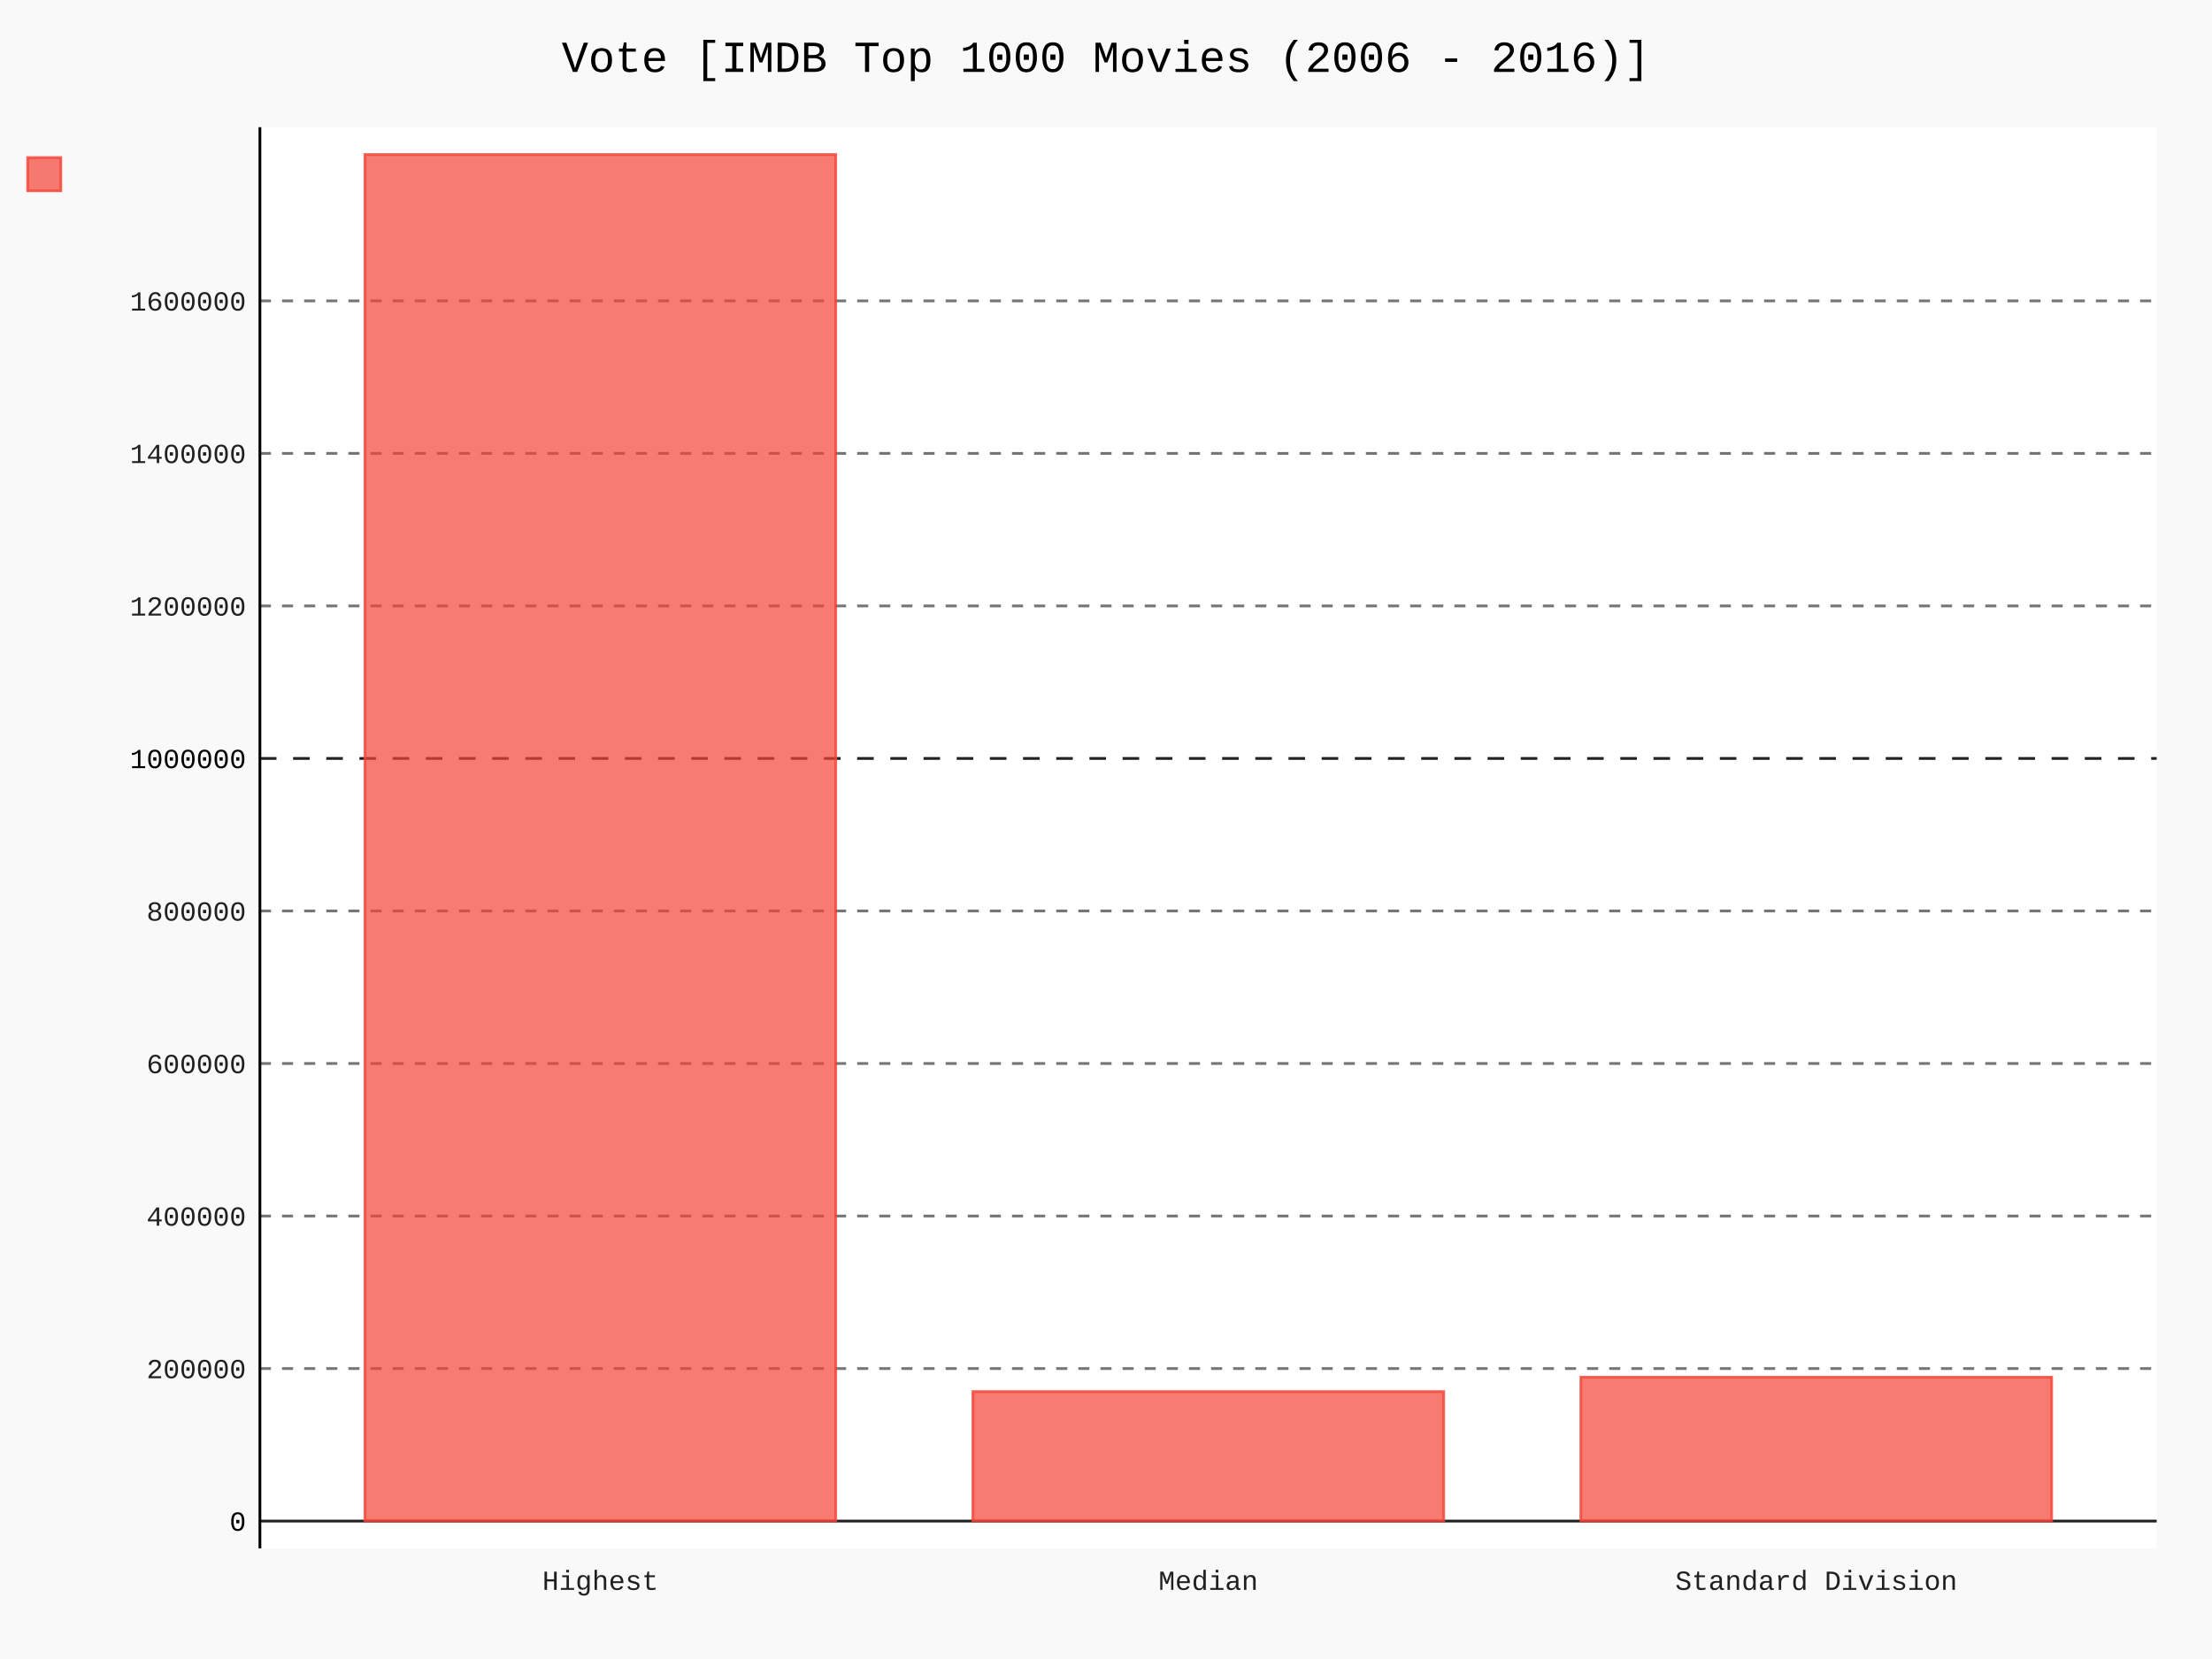
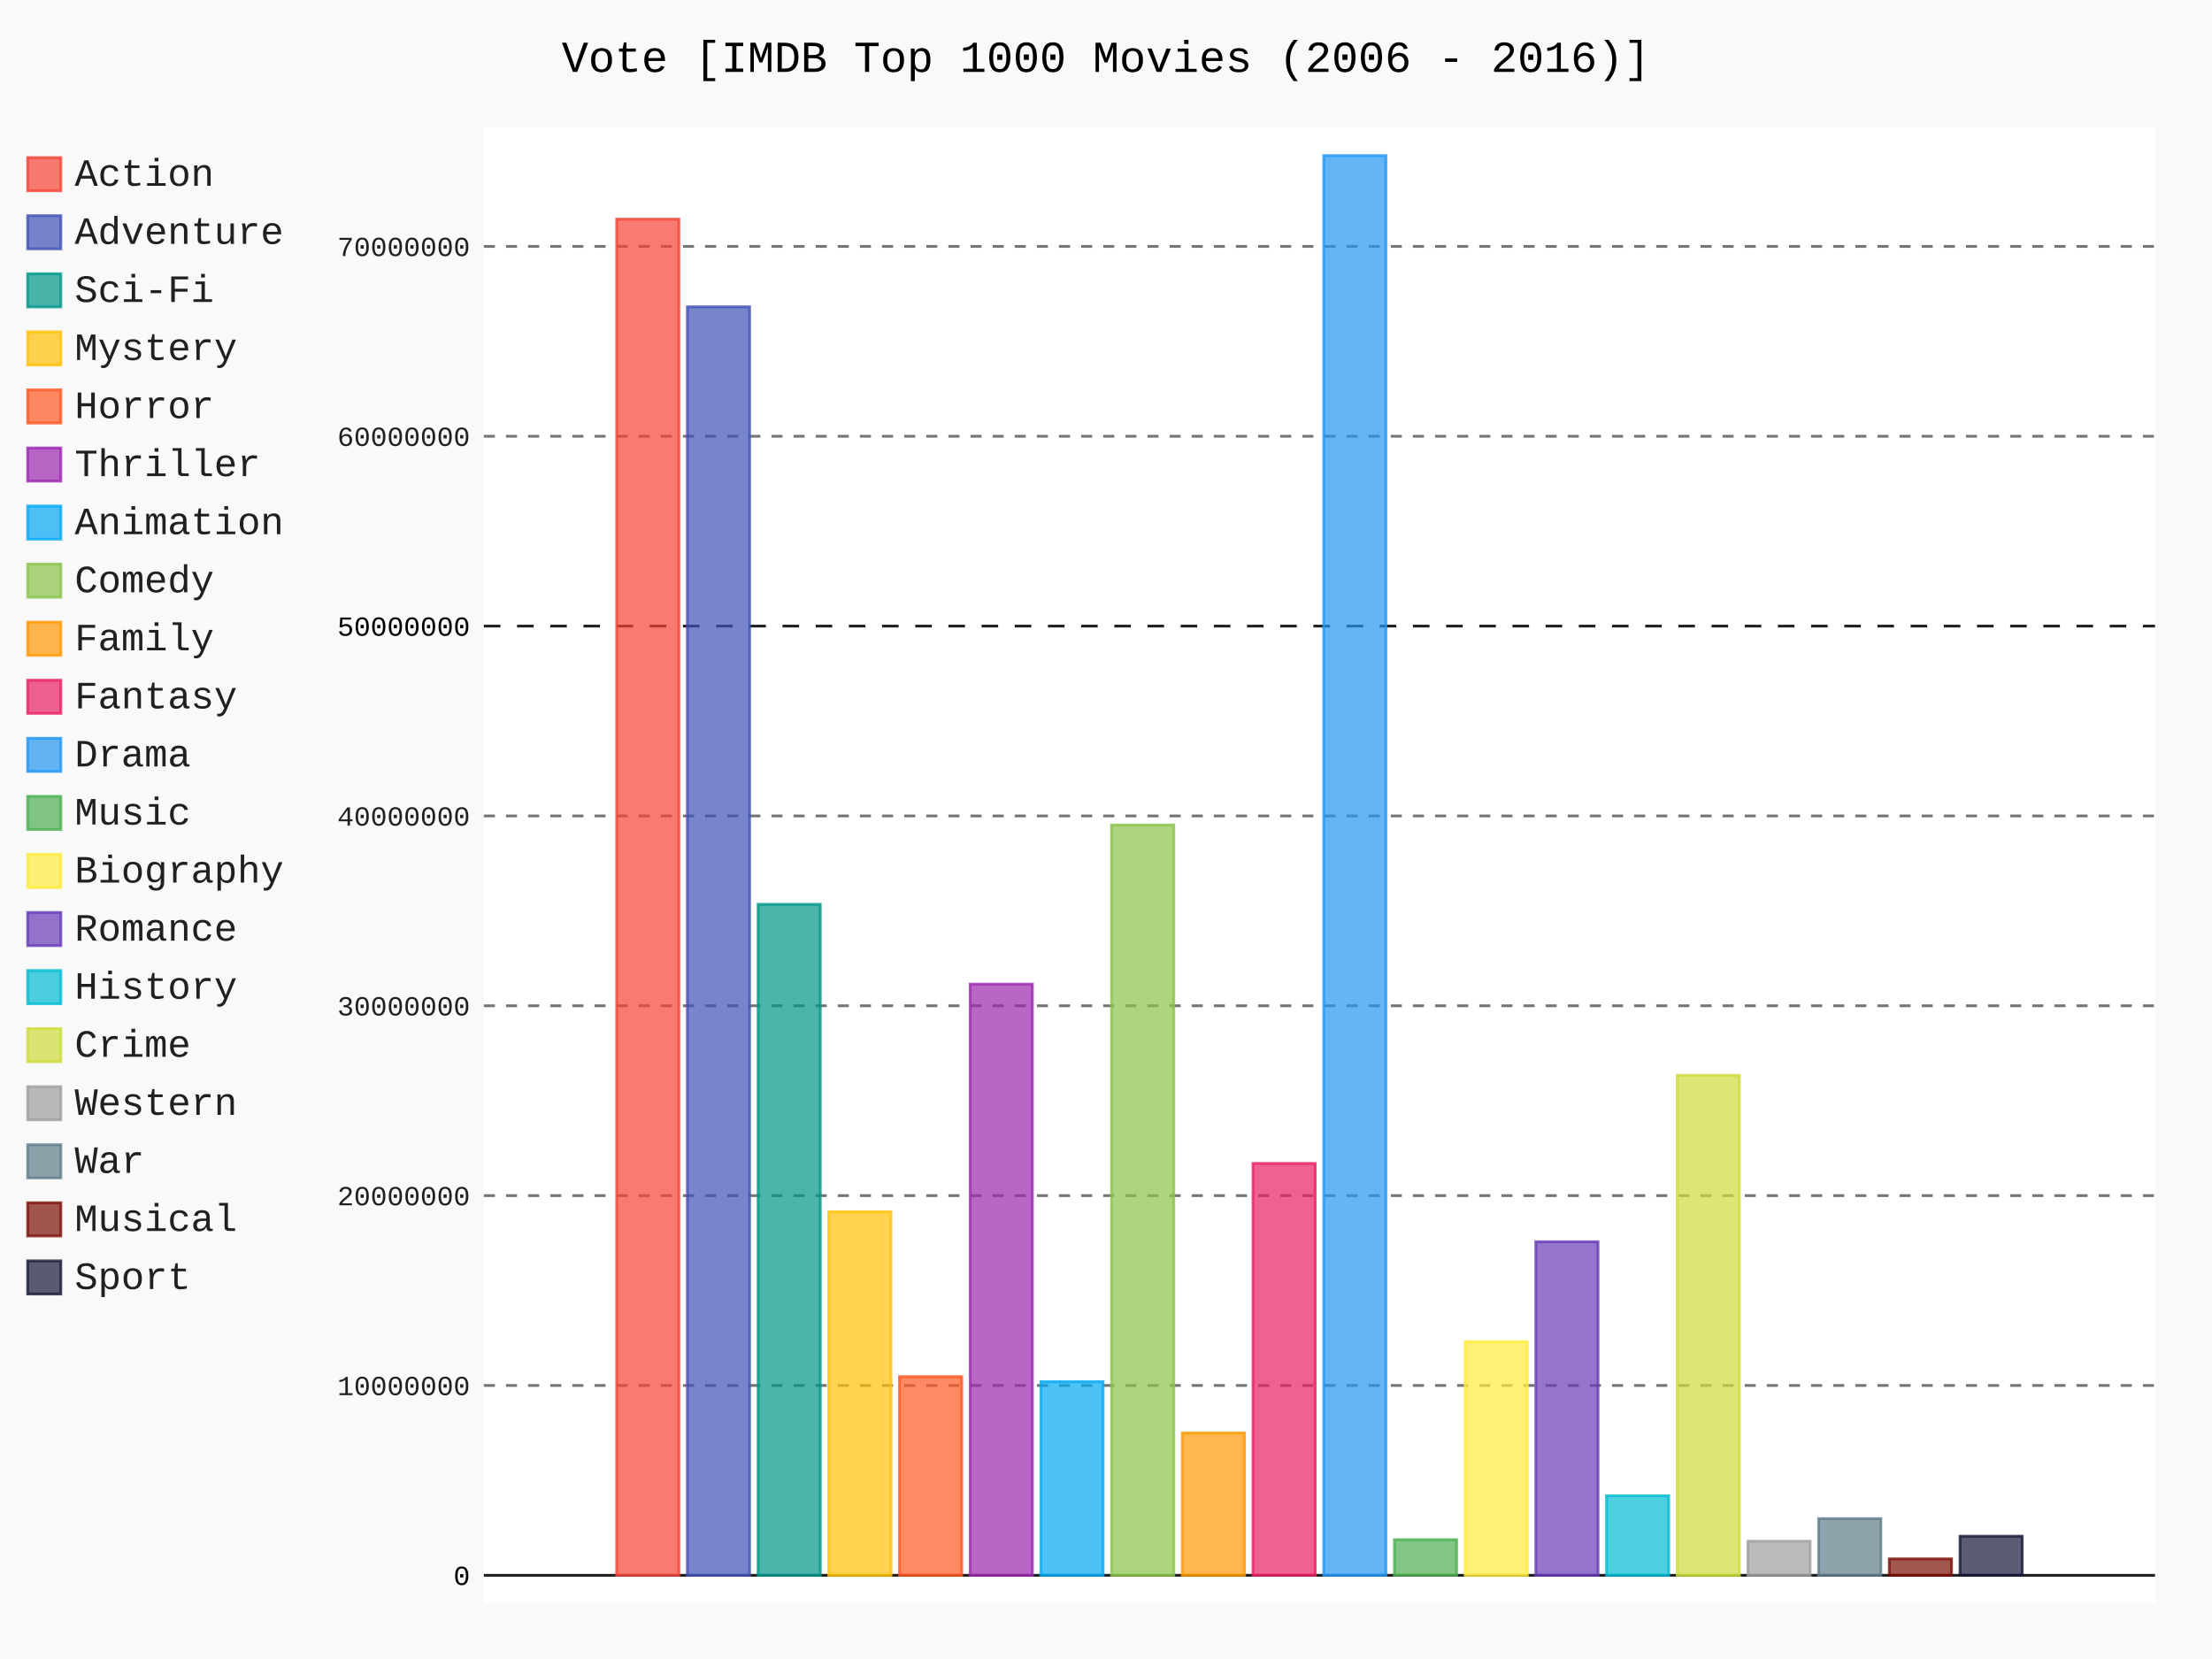
- <svg xmlns="http://www.w3.org/2000/svg" class="pygal-chart" id="chart-d08d0fca-7b17-4944-9f3f-d2156a646161" viewBox="0 0 800 600">
+ <svg xmlns="http://www.w3.org/2000/svg" class="pygal-chart" id="chart-596c44ed-a872-4a3b-bba8-7a4c4327c59f" viewBox="0 0 800 600">
  <defs>
-     <style type="text/css">#chart-d08d0fca-7b17-4944-9f3f-d2156a646161{-webkit-user-select:none;-webkit-font-smoothing:antialiased;font-family:Consolas,"Liberation Mono",Menlo,Courier,monospace}#chart-d08d0fca-7b17-4944-9f3f-d2156a646161 .title{font-family:Consolas,"Liberation Mono",Menlo,Courier,monospace;font-size:16px}#chart-d08d0fca-7b17-4944-9f3f-d2156a646161 .legends .legend text{font-family:Consolas,"Liberation Mono",Menlo,Courier,monospace;font-size:14px}#chart-d08d0fca-7b17-4944-9f3f-d2156a646161 .axis text{font-family:Consolas,"Liberation Mono",Menlo,Courier,monospace;font-size:10px}#chart-d08d0fca-7b17-4944-9f3f-d2156a646161 .axis text.major{font-family:Consolas,"Liberation Mono",Menlo,Courier,monospace;font-size:10px}#chart-d08d0fca-7b17-4944-9f3f-d2156a646161 .text-overlay text.value{font-family:Consolas,"Liberation Mono",Menlo,Courier,monospace;font-size:16px}#chart-d08d0fca-7b17-4944-9f3f-d2156a646161 .text-overlay text.label{font-family:Consolas,"Liberation Mono",Menlo,Courier,monospace;font-size:10px}#chart-d08d0fca-7b17-4944-9f3f-d2156a646161 .tooltip{font-family:Consolas,"Liberation Mono",Menlo,Courier,monospace;font-size:14px}#chart-d08d0fca-7b17-4944-9f3f-d2156a646161 text.no_data{font-family:Consolas,"Liberation Mono",Menlo,Courier,monospace;font-size:64px}
- #chart-d08d0fca-7b17-4944-9f3f-d2156a646161{background-color:rgba(249,249,249,1)}#chart-d08d0fca-7b17-4944-9f3f-d2156a646161 path,#chart-d08d0fca-7b17-4944-9f3f-d2156a646161 line,#chart-d08d0fca-7b17-4944-9f3f-d2156a646161 rect,#chart-d08d0fca-7b17-4944-9f3f-d2156a646161 circle{-webkit-transition:150ms;-moz-transition:150ms;transition:150ms}#chart-d08d0fca-7b17-4944-9f3f-d2156a646161 .graph &gt; .background{fill:rgba(249,249,249,1)}#chart-d08d0fca-7b17-4944-9f3f-d2156a646161 .plot &gt; .background{fill:rgba(255,255,255,1)}#chart-d08d0fca-7b17-4944-9f3f-d2156a646161 .graph{fill:rgba(0,0,0,.87)}#chart-d08d0fca-7b17-4944-9f3f-d2156a646161 text.no_data{fill:rgba(0,0,0,1)}#chart-d08d0fca-7b17-4944-9f3f-d2156a646161 .title{fill:rgba(0,0,0,1)}#chart-d08d0fca-7b17-4944-9f3f-d2156a646161 .legends .legend text{fill:rgba(0,0,0,.87)}#chart-d08d0fca-7b17-4944-9f3f-d2156a646161 .legends .legend:hover text{fill:rgba(0,0,0,1)}#chart-d08d0fca-7b17-4944-9f3f-d2156a646161 .axis .line{stroke:rgba(0,0,0,1)}#chart-d08d0fca-7b17-4944-9f3f-d2156a646161 .axis .guide.line{stroke:rgba(0,0,0,.54)}#chart-d08d0fca-7b17-4944-9f3f-d2156a646161 .axis .major.line{stroke:rgba(0,0,0,.87)}#chart-d08d0fca-7b17-4944-9f3f-d2156a646161 .axis text.major{fill:rgba(0,0,0,1)}#chart-d08d0fca-7b17-4944-9f3f-d2156a646161 .axis.y .guides:hover .guide.line,#chart-d08d0fca-7b17-4944-9f3f-d2156a646161 .line-graph .axis.x .guides:hover .guide.line,#chart-d08d0fca-7b17-4944-9f3f-d2156a646161 .stackedline-graph .axis.x .guides:hover .guide.line,#chart-d08d0fca-7b17-4944-9f3f-d2156a646161 .xy-graph .axis.x .guides:hover .guide.line{stroke:rgba(0,0,0,1)}#chart-d08d0fca-7b17-4944-9f3f-d2156a646161 .axis .guides:hover text{fill:rgba(0,0,0,1)}#chart-d08d0fca-7b17-4944-9f3f-d2156a646161 .reactive{fill-opacity:.7;stroke-opacity:.8}#chart-d08d0fca-7b17-4944-9f3f-d2156a646161 .ci{stroke:rgba(0,0,0,.87)}#chart-d08d0fca-7b17-4944-9f3f-d2156a646161 .reactive.active,#chart-d08d0fca-7b17-4944-9f3f-d2156a646161 .active .reactive{fill-opacity:.8;stroke-opacity:.9;stroke-width:4}#chart-d08d0fca-7b17-4944-9f3f-d2156a646161 .ci .reactive.active{stroke-width:1.5}#chart-d08d0fca-7b17-4944-9f3f-d2156a646161 .series text{fill:rgba(0,0,0,1)}#chart-d08d0fca-7b17-4944-9f3f-d2156a646161 .tooltip rect{fill:rgba(255,255,255,1);stroke:rgba(0,0,0,1);-webkit-transition:opacity 150ms;-moz-transition:opacity 150ms;transition:opacity 150ms}#chart-d08d0fca-7b17-4944-9f3f-d2156a646161 .tooltip .label{fill:rgba(0,0,0,.87)}#chart-d08d0fca-7b17-4944-9f3f-d2156a646161 .tooltip .label{fill:rgba(0,0,0,.87)}#chart-d08d0fca-7b17-4944-9f3f-d2156a646161 .tooltip .legend{font-size:.8em;fill:rgba(0,0,0,.54)}#chart-d08d0fca-7b17-4944-9f3f-d2156a646161 .tooltip .x_label{font-size:.6em;fill:rgba(0,0,0,1)}#chart-d08d0fca-7b17-4944-9f3f-d2156a646161 .tooltip .xlink{font-size:.5em;text-decoration:underline}#chart-d08d0fca-7b17-4944-9f3f-d2156a646161 .tooltip .value{font-size:1.5em}#chart-d08d0fca-7b17-4944-9f3f-d2156a646161 .bound{font-size:.5em}#chart-d08d0fca-7b17-4944-9f3f-d2156a646161 .max-value{font-size:.75em;fill:rgba(0,0,0,.54)}#chart-d08d0fca-7b17-4944-9f3f-d2156a646161 .map-element{fill:rgba(255,255,255,1);stroke:rgba(0,0,0,.54) !important}#chart-d08d0fca-7b17-4944-9f3f-d2156a646161 .map-element .reactive{fill-opacity:inherit;stroke-opacity:inherit}#chart-d08d0fca-7b17-4944-9f3f-d2156a646161 .color-0,#chart-d08d0fca-7b17-4944-9f3f-d2156a646161 .color-0 a:visited{stroke:#F44336;fill:#F44336}#chart-d08d0fca-7b17-4944-9f3f-d2156a646161 .text-overlay .color-0 text{fill:black}
- #chart-d08d0fca-7b17-4944-9f3f-d2156a646161 text.no_data{text-anchor:middle}#chart-d08d0fca-7b17-4944-9f3f-d2156a646161 .guide.line{fill:none}#chart-d08d0fca-7b17-4944-9f3f-d2156a646161 .centered{text-anchor:middle}#chart-d08d0fca-7b17-4944-9f3f-d2156a646161 .title{text-anchor:middle}#chart-d08d0fca-7b17-4944-9f3f-d2156a646161 .legends .legend text{fill-opacity:1}#chart-d08d0fca-7b17-4944-9f3f-d2156a646161 .axis.x text{text-anchor:middle}#chart-d08d0fca-7b17-4944-9f3f-d2156a646161 .axis.x:not(.web) text[transform]{text-anchor:start}#chart-d08d0fca-7b17-4944-9f3f-d2156a646161 .axis.x:not(.web) text[transform].backwards{text-anchor:end}#chart-d08d0fca-7b17-4944-9f3f-d2156a646161 .axis.y text{text-anchor:end}#chart-d08d0fca-7b17-4944-9f3f-d2156a646161 .axis.y text[transform].backwards{text-anchor:start}#chart-d08d0fca-7b17-4944-9f3f-d2156a646161 .axis.y2 text{text-anchor:start}#chart-d08d0fca-7b17-4944-9f3f-d2156a646161 .axis.y2 text[transform].backwards{text-anchor:end}#chart-d08d0fca-7b17-4944-9f3f-d2156a646161 .axis .guide.line{stroke-dasharray:4,4}#chart-d08d0fca-7b17-4944-9f3f-d2156a646161 .axis .major.guide.line{stroke-dasharray:6,6}#chart-d08d0fca-7b17-4944-9f3f-d2156a646161 .horizontal .axis.y .guide.line,#chart-d08d0fca-7b17-4944-9f3f-d2156a646161 .horizontal .axis.y2 .guide.line,#chart-d08d0fca-7b17-4944-9f3f-d2156a646161 .vertical .axis.x .guide.line{opacity:0}#chart-d08d0fca-7b17-4944-9f3f-d2156a646161 .horizontal .axis.always_show .guide.line,#chart-d08d0fca-7b17-4944-9f3f-d2156a646161 .vertical .axis.always_show .guide.line{opacity:1 !important}#chart-d08d0fca-7b17-4944-9f3f-d2156a646161 .axis.y .guides:hover .guide.line,#chart-d08d0fca-7b17-4944-9f3f-d2156a646161 .axis.y2 .guides:hover .guide.line,#chart-d08d0fca-7b17-4944-9f3f-d2156a646161 .axis.x .guides:hover .guide.line{opacity:1}#chart-d08d0fca-7b17-4944-9f3f-d2156a646161 .axis .guides:hover text{opacity:1}#chart-d08d0fca-7b17-4944-9f3f-d2156a646161 .nofill{fill:none}#chart-d08d0fca-7b17-4944-9f3f-d2156a646161 .subtle-fill{fill-opacity:.2}#chart-d08d0fca-7b17-4944-9f3f-d2156a646161 .dot{stroke-width:1px;fill-opacity:1}#chart-d08d0fca-7b17-4944-9f3f-d2156a646161 .dot.active{stroke-width:5px}#chart-d08d0fca-7b17-4944-9f3f-d2156a646161 .dot.negative{fill:transparent}#chart-d08d0fca-7b17-4944-9f3f-d2156a646161 text,#chart-d08d0fca-7b17-4944-9f3f-d2156a646161 tspan{stroke:none !important}#chart-d08d0fca-7b17-4944-9f3f-d2156a646161 .series text.active{opacity:1}#chart-d08d0fca-7b17-4944-9f3f-d2156a646161 .tooltip rect{fill-opacity:.95;stroke-width:.5}#chart-d08d0fca-7b17-4944-9f3f-d2156a646161 .tooltip text{fill-opacity:1}#chart-d08d0fca-7b17-4944-9f3f-d2156a646161 .showable{visibility:hidden}#chart-d08d0fca-7b17-4944-9f3f-d2156a646161 .showable.shown{visibility:visible}#chart-d08d0fca-7b17-4944-9f3f-d2156a646161 .gauge-background{fill:rgba(229,229,229,1);stroke:none}#chart-d08d0fca-7b17-4944-9f3f-d2156a646161 .bg-lines{stroke:rgba(249,249,249,1);stroke-width:2px}</style>
+     <style type="text/css">#chart-596c44ed-a872-4a3b-bba8-7a4c4327c59f{-webkit-user-select:none;-webkit-font-smoothing:antialiased;font-family:Consolas,"Liberation Mono",Menlo,Courier,monospace}#chart-596c44ed-a872-4a3b-bba8-7a4c4327c59f .title{font-family:Consolas,"Liberation Mono",Menlo,Courier,monospace;font-size:16px}#chart-596c44ed-a872-4a3b-bba8-7a4c4327c59f .legends .legend text{font-family:Consolas,"Liberation Mono",Menlo,Courier,monospace;font-size:14px}#chart-596c44ed-a872-4a3b-bba8-7a4c4327c59f .axis text{font-family:Consolas,"Liberation Mono",Menlo,Courier,monospace;font-size:10px}#chart-596c44ed-a872-4a3b-bba8-7a4c4327c59f .axis text.major{font-family:Consolas,"Liberation Mono",Menlo,Courier,monospace;font-size:10px}#chart-596c44ed-a872-4a3b-bba8-7a4c4327c59f .text-overlay text.value{font-family:Consolas,"Liberation Mono",Menlo,Courier,monospace;font-size:16px}#chart-596c44ed-a872-4a3b-bba8-7a4c4327c59f .text-overlay text.label{font-family:Consolas,"Liberation Mono",Menlo,Courier,monospace;font-size:10px}#chart-596c44ed-a872-4a3b-bba8-7a4c4327c59f .tooltip{font-family:Consolas,"Liberation Mono",Menlo,Courier,monospace;font-size:14px}#chart-596c44ed-a872-4a3b-bba8-7a4c4327c59f text.no_data{font-family:Consolas,"Liberation Mono",Menlo,Courier,monospace;font-size:64px}
+ #chart-596c44ed-a872-4a3b-bba8-7a4c4327c59f{background-color:rgba(249,249,249,1)}#chart-596c44ed-a872-4a3b-bba8-7a4c4327c59f path,#chart-596c44ed-a872-4a3b-bba8-7a4c4327c59f line,#chart-596c44ed-a872-4a3b-bba8-7a4c4327c59f rect,#chart-596c44ed-a872-4a3b-bba8-7a4c4327c59f circle{-webkit-transition:150ms;-moz-transition:150ms;transition:150ms}#chart-596c44ed-a872-4a3b-bba8-7a4c4327c59f .graph &gt; .background{fill:rgba(249,249,249,1)}#chart-596c44ed-a872-4a3b-bba8-7a4c4327c59f .plot &gt; .background{fill:rgba(255,255,255,1)}#chart-596c44ed-a872-4a3b-bba8-7a4c4327c59f .graph{fill:rgba(0,0,0,.87)}#chart-596c44ed-a872-4a3b-bba8-7a4c4327c59f text.no_data{fill:rgba(0,0,0,1)}#chart-596c44ed-a872-4a3b-bba8-7a4c4327c59f .title{fill:rgba(0,0,0,1)}#chart-596c44ed-a872-4a3b-bba8-7a4c4327c59f .legends .legend text{fill:rgba(0,0,0,.87)}#chart-596c44ed-a872-4a3b-bba8-7a4c4327c59f .legends .legend:hover text{fill:rgba(0,0,0,1)}#chart-596c44ed-a872-4a3b-bba8-7a4c4327c59f .axis .line{stroke:rgba(0,0,0,1)}#chart-596c44ed-a872-4a3b-bba8-7a4c4327c59f .axis .guide.line{stroke:rgba(0,0,0,.54)}#chart-596c44ed-a872-4a3b-bba8-7a4c4327c59f .axis .major.line{stroke:rgba(0,0,0,.87)}#chart-596c44ed-a872-4a3b-bba8-7a4c4327c59f .axis text.major{fill:rgba(0,0,0,1)}#chart-596c44ed-a872-4a3b-bba8-7a4c4327c59f .axis.y .guides:hover .guide.line,#chart-596c44ed-a872-4a3b-bba8-7a4c4327c59f .line-graph .axis.x .guides:hover .guide.line,#chart-596c44ed-a872-4a3b-bba8-7a4c4327c59f .stackedline-graph .axis.x .guides:hover .guide.line,#chart-596c44ed-a872-4a3b-bba8-7a4c4327c59f .xy-graph .axis.x .guides:hover .guide.line{stroke:rgba(0,0,0,1)}#chart-596c44ed-a872-4a3b-bba8-7a4c4327c59f .axis .guides:hover text{fill:rgba(0,0,0,1)}#chart-596c44ed-a872-4a3b-bba8-7a4c4327c59f .reactive{fill-opacity:.7;stroke-opacity:.8}#chart-596c44ed-a872-4a3b-bba8-7a4c4327c59f .ci{stroke:rgba(0,0,0,.87)}#chart-596c44ed-a872-4a3b-bba8-7a4c4327c59f .reactive.active,#chart-596c44ed-a872-4a3b-bba8-7a4c4327c59f .active .reactive{fill-opacity:.8;stroke-opacity:.9;stroke-width:4}#chart-596c44ed-a872-4a3b-bba8-7a4c4327c59f .ci .reactive.active{stroke-width:1.5}#chart-596c44ed-a872-4a3b-bba8-7a4c4327c59f .series text{fill:rgba(0,0,0,1)}#chart-596c44ed-a872-4a3b-bba8-7a4c4327c59f .tooltip rect{fill:rgba(255,255,255,1);stroke:rgba(0,0,0,1);-webkit-transition:opacity 150ms;-moz-transition:opacity 150ms;transition:opacity 150ms}#chart-596c44ed-a872-4a3b-bba8-7a4c4327c59f .tooltip .label{fill:rgba(0,0,0,.87)}#chart-596c44ed-a872-4a3b-bba8-7a4c4327c59f .tooltip .label{fill:rgba(0,0,0,.87)}#chart-596c44ed-a872-4a3b-bba8-7a4c4327c59f .tooltip .legend{font-size:.8em;fill:rgba(0,0,0,.54)}#chart-596c44ed-a872-4a3b-bba8-7a4c4327c59f .tooltip .x_label{font-size:.6em;fill:rgba(0,0,0,1)}#chart-596c44ed-a872-4a3b-bba8-7a4c4327c59f .tooltip .xlink{font-size:.5em;text-decoration:underline}#chart-596c44ed-a872-4a3b-bba8-7a4c4327c59f .tooltip .value{font-size:1.5em}#chart-596c44ed-a872-4a3b-bba8-7a4c4327c59f .bound{font-size:.5em}#chart-596c44ed-a872-4a3b-bba8-7a4c4327c59f .max-value{font-size:.75em;fill:rgba(0,0,0,.54)}#chart-596c44ed-a872-4a3b-bba8-7a4c4327c59f .map-element{fill:rgba(255,255,255,1);stroke:rgba(0,0,0,.54) !important}#chart-596c44ed-a872-4a3b-bba8-7a4c4327c59f .map-element .reactive{fill-opacity:inherit;stroke-opacity:inherit}#chart-596c44ed-a872-4a3b-bba8-7a4c4327c59f .color-0,#chart-596c44ed-a872-4a3b-bba8-7a4c4327c59f .color-0 a:visited{stroke:#f44336;fill:#f44336}#chart-596c44ed-a872-4a3b-bba8-7a4c4327c59f .color-1,#chart-596c44ed-a872-4a3b-bba8-7a4c4327c59f .color-1 a:visited{stroke:#3f51b5;fill:#3f51b5}#chart-596c44ed-a872-4a3b-bba8-7a4c4327c59f .color-2,#chart-596c44ed-a872-4a3b-bba8-7a4c4327c59f .color-2 a:visited{stroke:#009688;fill:#009688}#chart-596c44ed-a872-4a3b-bba8-7a4c4327c59f .color-3,#chart-596c44ed-a872-4a3b-bba8-7a4c4327c59f .color-3 a:visited{stroke:#ffc107;fill:#ffc107}#chart-596c44ed-a872-4a3b-bba8-7a4c4327c59f .color-4,#chart-596c44ed-a872-4a3b-bba8-7a4c4327c59f .color-4 a:visited{stroke:#ff5722;fill:#ff5722}#chart-596c44ed-a872-4a3b-bba8-7a4c4327c59f .color-5,#chart-596c44ed-a872-4a3b-bba8-7a4c4327c59f .color-5 a:visited{stroke:#9c27b0;fill:#9c27b0}#chart-596c44ed-a872-4a3b-bba8-7a4c4327c59f .color-6,#chart-596c44ed-a872-4a3b-bba8-7a4c4327c59f .color-6 a:visited{stroke:#03a9f4;fill:#03a9f4}#chart-596c44ed-a872-4a3b-bba8-7a4c4327c59f .color-7,#chart-596c44ed-a872-4a3b-bba8-7a4c4327c59f .color-7 a:visited{stroke:#8bc34a;fill:#8bc34a}#chart-596c44ed-a872-4a3b-bba8-7a4c4327c59f .color-8,#chart-596c44ed-a872-4a3b-bba8-7a4c4327c59f .color-8 a:visited{stroke:#ff9800;fill:#ff9800}#chart-596c44ed-a872-4a3b-bba8-7a4c4327c59f .color-9,#chart-596c44ed-a872-4a3b-bba8-7a4c4327c59f .color-9 a:visited{stroke:#e91e63;fill:#e91e63}#chart-596c44ed-a872-4a3b-bba8-7a4c4327c59f .color-10,#chart-596c44ed-a872-4a3b-bba8-7a4c4327c59f .color-10 a:visited{stroke:#2196f3;fill:#2196f3}#chart-596c44ed-a872-4a3b-bba8-7a4c4327c59f .color-11,#chart-596c44ed-a872-4a3b-bba8-7a4c4327c59f .color-11 a:visited{stroke:#4caf50;fill:#4caf50}#chart-596c44ed-a872-4a3b-bba8-7a4c4327c59f .color-12,#chart-596c44ed-a872-4a3b-bba8-7a4c4327c59f .color-12 a:visited{stroke:#ffeb3b;fill:#ffeb3b}#chart-596c44ed-a872-4a3b-bba8-7a4c4327c59f .color-13,#chart-596c44ed-a872-4a3b-bba8-7a4c4327c59f .color-13 a:visited{stroke:#673ab7;fill:#673ab7}#chart-596c44ed-a872-4a3b-bba8-7a4c4327c59f .color-14,#chart-596c44ed-a872-4a3b-bba8-7a4c4327c59f .color-14 a:visited{stroke:#00bcd4;fill:#00bcd4}#chart-596c44ed-a872-4a3b-bba8-7a4c4327c59f .color-15,#chart-596c44ed-a872-4a3b-bba8-7a4c4327c59f .color-15 a:visited{stroke:#cddc39;fill:#cddc39}#chart-596c44ed-a872-4a3b-bba8-7a4c4327c59f .color-16,#chart-596c44ed-a872-4a3b-bba8-7a4c4327c59f .color-16 a:visited{stroke:#9e9e9e;fill:#9e9e9e}#chart-596c44ed-a872-4a3b-bba8-7a4c4327c59f .color-17,#chart-596c44ed-a872-4a3b-bba8-7a4c4327c59f .color-17 a:visited{stroke:#607d8b;fill:#607d8b}#chart-596c44ed-a872-4a3b-bba8-7a4c4327c59f .color-18,#chart-596c44ed-a872-4a3b-bba8-7a4c4327c59f .color-18 a:visited{stroke:#7b0f07;fill:#7b0f07}#chart-596c44ed-a872-4a3b-bba8-7a4c4327c59f .color-19,#chart-596c44ed-a872-4a3b-bba8-7a4c4327c59f .color-19 a:visited{stroke:#141938;fill:#141938}#chart-596c44ed-a872-4a3b-bba8-7a4c4327c59f .text-overlay .color-0 text{fill:black}#chart-596c44ed-a872-4a3b-bba8-7a4c4327c59f .text-overlay .color-1 text{fill:black}#chart-596c44ed-a872-4a3b-bba8-7a4c4327c59f .text-overlay .color-2 text{fill:black}#chart-596c44ed-a872-4a3b-bba8-7a4c4327c59f .text-overlay .color-3 text{fill:black}#chart-596c44ed-a872-4a3b-bba8-7a4c4327c59f .text-overlay .color-4 text{fill:black}#chart-596c44ed-a872-4a3b-bba8-7a4c4327c59f .text-overlay .color-5 text{fill:black}#chart-596c44ed-a872-4a3b-bba8-7a4c4327c59f .text-overlay .color-6 text{fill:black}#chart-596c44ed-a872-4a3b-bba8-7a4c4327c59f .text-overlay .color-7 text{fill:black}#chart-596c44ed-a872-4a3b-bba8-7a4c4327c59f .text-overlay .color-8 text{fill:black}#chart-596c44ed-a872-4a3b-bba8-7a4c4327c59f .text-overlay .color-9 text{fill:black}#chart-596c44ed-a872-4a3b-bba8-7a4c4327c59f .text-overlay .color-10 text{fill:black}#chart-596c44ed-a872-4a3b-bba8-7a4c4327c59f .text-overlay .color-11 text{fill:black}#chart-596c44ed-a872-4a3b-bba8-7a4c4327c59f .text-overlay .color-12 text{fill:black}#chart-596c44ed-a872-4a3b-bba8-7a4c4327c59f .text-overlay .color-13 text{fill:black}#chart-596c44ed-a872-4a3b-bba8-7a4c4327c59f .text-overlay .color-14 text{fill:black}#chart-596c44ed-a872-4a3b-bba8-7a4c4327c59f .text-overlay .color-15 text{fill:black}#chart-596c44ed-a872-4a3b-bba8-7a4c4327c59f .text-overlay .color-16 text{fill:black}#chart-596c44ed-a872-4a3b-bba8-7a4c4327c59f .text-overlay .color-17 text{fill:black}#chart-596c44ed-a872-4a3b-bba8-7a4c4327c59f .text-overlay .color-18 text{fill:black}#chart-596c44ed-a872-4a3b-bba8-7a4c4327c59f .text-overlay .color-19 text{fill:white}
+ #chart-596c44ed-a872-4a3b-bba8-7a4c4327c59f text.no_data{text-anchor:middle}#chart-596c44ed-a872-4a3b-bba8-7a4c4327c59f .guide.line{fill:none}#chart-596c44ed-a872-4a3b-bba8-7a4c4327c59f .centered{text-anchor:middle}#chart-596c44ed-a872-4a3b-bba8-7a4c4327c59f .title{text-anchor:middle}#chart-596c44ed-a872-4a3b-bba8-7a4c4327c59f .legends .legend text{fill-opacity:1}#chart-596c44ed-a872-4a3b-bba8-7a4c4327c59f .axis.x text{text-anchor:middle}#chart-596c44ed-a872-4a3b-bba8-7a4c4327c59f .axis.x:not(.web) text[transform]{text-anchor:start}#chart-596c44ed-a872-4a3b-bba8-7a4c4327c59f .axis.x:not(.web) text[transform].backwards{text-anchor:end}#chart-596c44ed-a872-4a3b-bba8-7a4c4327c59f .axis.y text{text-anchor:end}#chart-596c44ed-a872-4a3b-bba8-7a4c4327c59f .axis.y text[transform].backwards{text-anchor:start}#chart-596c44ed-a872-4a3b-bba8-7a4c4327c59f .axis.y2 text{text-anchor:start}#chart-596c44ed-a872-4a3b-bba8-7a4c4327c59f .axis.y2 text[transform].backwards{text-anchor:end}#chart-596c44ed-a872-4a3b-bba8-7a4c4327c59f .axis .guide.line{stroke-dasharray:4,4}#chart-596c44ed-a872-4a3b-bba8-7a4c4327c59f .axis .major.guide.line{stroke-dasharray:6,6}#chart-596c44ed-a872-4a3b-bba8-7a4c4327c59f .horizontal .axis.y .guide.line,#chart-596c44ed-a872-4a3b-bba8-7a4c4327c59f .horizontal .axis.y2 .guide.line,#chart-596c44ed-a872-4a3b-bba8-7a4c4327c59f .vertical .axis.x .guide.line{opacity:0}#chart-596c44ed-a872-4a3b-bba8-7a4c4327c59f .horizontal .axis.always_show .guide.line,#chart-596c44ed-a872-4a3b-bba8-7a4c4327c59f .vertical .axis.always_show .guide.line{opacity:1 !important}#chart-596c44ed-a872-4a3b-bba8-7a4c4327c59f .axis.y .guides:hover .guide.line,#chart-596c44ed-a872-4a3b-bba8-7a4c4327c59f .axis.y2 .guides:hover .guide.line,#chart-596c44ed-a872-4a3b-bba8-7a4c4327c59f .axis.x .guides:hover .guide.line{opacity:1}#chart-596c44ed-a872-4a3b-bba8-7a4c4327c59f .axis .guides:hover text{opacity:1}#chart-596c44ed-a872-4a3b-bba8-7a4c4327c59f .nofill{fill:none}#chart-596c44ed-a872-4a3b-bba8-7a4c4327c59f .subtle-fill{fill-opacity:.2}#chart-596c44ed-a872-4a3b-bba8-7a4c4327c59f .dot{stroke-width:1px;fill-opacity:1}#chart-596c44ed-a872-4a3b-bba8-7a4c4327c59f .dot.active{stroke-width:5px}#chart-596c44ed-a872-4a3b-bba8-7a4c4327c59f .dot.negative{fill:transparent}#chart-596c44ed-a872-4a3b-bba8-7a4c4327c59f text,#chart-596c44ed-a872-4a3b-bba8-7a4c4327c59f tspan{stroke:none !important}#chart-596c44ed-a872-4a3b-bba8-7a4c4327c59f .series text.active{opacity:1}#chart-596c44ed-a872-4a3b-bba8-7a4c4327c59f .tooltip rect{fill-opacity:.95;stroke-width:.5}#chart-596c44ed-a872-4a3b-bba8-7a4c4327c59f .tooltip text{fill-opacity:1}#chart-596c44ed-a872-4a3b-bba8-7a4c4327c59f .showable{visibility:hidden}#chart-596c44ed-a872-4a3b-bba8-7a4c4327c59f .showable.shown{visibility:visible}#chart-596c44ed-a872-4a3b-bba8-7a4c4327c59f .gauge-background{fill:rgba(229,229,229,1);stroke:none}#chart-596c44ed-a872-4a3b-bba8-7a4c4327c59f .bg-lines{stroke:rgba(249,249,249,1);stroke-width:2px}</style>
  </defs>
  <g class="graph bar-graph vertical">
    <rect class="background" height="600" width="800" x="0" y="0" />
-     <g class="plot" transform="translate(94, 46)">
-       <rect class="background" height="514" width="686.0" x="0" y="0" />
+     <g class="plot" transform="translate(175, 46)">
+       <rect class="background" height="534" width="604.4" x="0" y="0" />
      <g class="axis y always_show">
        <g class="guides">
-           <path class="axis major line" d="M0 504.115 h686" />
-           <text class="major" x="-5" y="507.615">0</text>
-         </g>
-         <g class="guides">
-           <path class="guide line" d="M0 448.953 h686" />
-           <text class="" x="-5" y="452.453">200000</text>
-         </g>
-         <g class="guides">
-           <path class="guide line" d="M0 393.791 h686" />
-           <text class="" x="-5" y="397.291">400000</text>
-         </g>
-         <g class="guides">
-           <path class="guide line" d="M0 338.629 h686" />
-           <text class="" x="-5" y="342.129">600000</text>
-         </g>
-         <g class="guides">
-           <path class="guide line" d="M0 283.466 h686" />
-           <text class="" x="-5" y="286.966">800000</text>
-         </g>
-         <g class="guides">
-           <path class="major guide line" d="M0 228.304 h686" />
-           <text class="major" x="-5" y="231.804">1000000</text>
-         </g>
-         <g class="guides">
-           <path class="guide line" d="M0 173.142 h686" />
-           <text class="" x="-5" y="176.642">1200000</text>
-         </g>
-         <g class="guides">
-           <path class="guide line" d="M0 117.979 h686" />
-           <text class="" x="-5" y="121.479">1400000</text>
-         </g>
-         <g class="guides">
-           <path class="guide line" d="M0 62.817 h686" />
-           <text class="" x="-5" y="66.317">1600000</text>
-         </g>
-       </g>
-       <g class="axis x">
-         <path class="line" d="M0 0 v514" />
-         <g class="guides">
-           <path class="guide line" d="M123.128 0 v514" />
-           <text class="" x="123.128" y="529.0">Highest</text>
-         </g>
-         <g class="guides">
-           <path class="guide line" d="M343 0 v514" />
-           <text class="" x="343.0" y="529.0">Median</text>
-         </g>
-         <g class="guides">
-           <path class="guide line" d="M562.872 0 v514" />
-           <text class="" x="562.872" y="529.0">Standard Division</text>
+           <path class="axis major line" d="M0 523.731 h604.4" />
+           <text class="major" x="-5" y="527.231">0</text>
+         </g>
+         <g class="guides">
+           <path class="guide line" d="M0 455.072 h604.4" />
+           <text class="" x="-5" y="458.572">10000000</text>
+         </g>
+         <g class="guides">
+           <path class="guide line" d="M0 386.412 h604.4" />
+           <text class="" x="-5" y="389.912">20000000</text>
+         </g>
+         <g class="guides">
+           <path class="guide line" d="M0 317.753 h604.4" />
+           <text class="" x="-5" y="321.253">30000000</text>
+         </g>
+         <g class="guides">
+           <path class="guide line" d="M0 249.094 h604.4" />
+           <text class="" x="-5" y="252.594">40000000</text>
+         </g>
+         <g class="guides">
+           <path class="major guide line" d="M0 180.435 h604.4" />
+           <text class="major" x="-5" y="183.935">50000000</text>
+         </g>
+         <g class="guides">
+           <path class="guide line" d="M0 111.776 h604.4" />
+           <text class="" x="-5" y="115.276">60000000</text>
+         </g>
+         <g class="guides">
+           <path class="guide line" d="M0 43.116 h604.4" />
+           <text class="" x="-5" y="46.616">70000000</text>
        </g>
      </g>
      <g class="series serie-0 color-0">
        <g class="bars">
          <g class="bar">
-             <rect class="rect reactive tooltip-trigger" height="494.231" rx="0" ry="0" width="170.269" x="37.994" y="9.885" />
-           </g>
-           <g class="bar">
-             <rect class="rect reactive tooltip-trigger" height="46.835" rx="0" ry="0" width="170.269" x="257.866" y="457.28" />
-           </g>
-           <g class="bar">
-             <rect class="rect reactive tooltip-trigger" height="52.037" rx="0" ry="0" width="170.269" x="477.737" y="452.079" />
+             <rect class="rect reactive tooltip-trigger" height="490.472" rx="0" ry="0" width="22.502" x="48.027" y="33.259" />
+           </g>
+         </g>
+       </g>
+       <g class="series serie-1 color-1">
+         <g class="bars">
+           <g class="bar">
+             <rect class="rect reactive tooltip-trigger" height="458.775" rx="0" ry="0" width="22.502" x="73.597" y="64.956" />
+           </g>
+         </g>
+       </g>
+       <g class="series serie-2 color-2">
+         <g class="bars">
+           <g class="bar">
+             <rect class="rect reactive tooltip-trigger" height="242.673" rx="0" ry="0" width="22.502" x="99.168" y="281.058" />
+           </g>
+         </g>
+       </g>
+       <g class="series serie-3 color-3">
+         <g class="bars">
+           <g class="bar">
+             <rect class="rect reactive tooltip-trigger" height="131.464" rx="0" ry="0" width="22.502" x="124.739" y="392.267" />
+           </g>
+         </g>
+       </g>
+       <g class="series serie-4 color-4">
+         <g class="bars">
+           <g class="bar">
+             <rect class="rect reactive tooltip-trigger" height="71.864" rx="0" ry="0" width="22.502" x="150.31" y="451.867" />
+           </g>
+         </g>
+       </g>
+       <g class="series serie-5 color-5">
+         <g class="bars">
+           <g class="bar">
+             <rect class="rect reactive tooltip-trigger" height="213.819" rx="0" ry="0" width="22.502" x="175.88" y="309.912" />
+           </g>
+         </g>
+       </g>
+       <g class="series serie-6 color-6">
+         <g class="bars">
+           <g class="bar">
+             <rect class="rect reactive tooltip-trigger" height="70.031" rx="0" ry="0" width="22.502" x="201.451" y="453.7" />
+           </g>
+         </g>
+       </g>
+       <g class="series serie-7 color-7">
+         <g class="bars">
+           <g class="bar">
+             <rect class="rect reactive tooltip-trigger" height="271.369" rx="0" ry="0" width="22.502" x="227.022" y="252.362" />
+           </g>
+         </g>
+       </g>
+       <g class="series serie-8 color-8">
+         <g class="bars">
+           <g class="bar">
+             <rect class="rect reactive tooltip-trigger" height="51.462" rx="0" ry="0" width="22.502" x="252.593" y="472.269" />
+           </g>
+         </g>
+       </g>
+       <g class="series serie-9 color-9">
+         <g class="bars">
+           <g class="bar">
+             <rect class="rect reactive tooltip-trigger" height="148.968" rx="0" ry="0" width="22.502" x="278.163" y="374.763" />
+           </g>
+         </g>
+       </g>
+       <g class="series serie-10 color-10">
+         <g class="bars">
+           <g class="bar">
+             <rect class="rect reactive tooltip-trigger" height="513.462" rx="0" ry="0" width="22.502" x="303.734" y="10.269" />
+           </g>
+         </g>
+       </g>
+       <g class="series serie-11 color-11">
+         <g class="bars">
+           <g class="bar">
+             <rect class="rect reactive tooltip-trigger" height="12.901" rx="0" ry="0" width="22.502" x="329.305" y="510.83" />
+           </g>
+         </g>
+       </g>
+       <g class="series serie-12 color-12">
+         <g class="bars">
+           <g class="bar">
+             <rect class="rect reactive tooltip-trigger" height="84.512" rx="0" ry="0" width="22.502" x="354.876" y="439.219" />
+           </g>
+         </g>
+       </g>
+       <g class="series serie-13 color-13">
+         <g class="bars">
+           <g class="bar">
+             <rect class="rect reactive tooltip-trigger" height="120.642" rx="0" ry="0" width="22.502" x="380.447" y="403.089" />
+           </g>
+         </g>
+       </g>
+       <g class="series serie-14 color-14">
+         <g class="bars">
+           <g class="bar">
+             <rect class="rect reactive tooltip-trigger" height="28.766" rx="0" ry="0" width="22.502" x="406.017" y="494.965" />
+           </g>
+         </g>
+       </g>
+       <g class="series serie-15 color-15">
+         <g class="bars">
+           <g class="bar">
+             <rect class="rect reactive tooltip-trigger" height="180.849" rx="0" ry="0" width="22.502" x="431.588" y="342.882" />
+           </g>
+         </g>
+       </g>
+       <g class="series serie-16 color-16">
+         <g class="bars">
+           <g class="bar">
+             <rect class="rect reactive tooltip-trigger" height="12.336" rx="0" ry="0" width="22.502" x="457.159" y="511.395" />
+           </g>
+         </g>
+       </g>
+       <g class="series serie-17 color-17">
+         <g class="bars">
+           <g class="bar">
+             <rect class="rect reactive tooltip-trigger" height="20.51" rx="0" ry="0" width="22.502" x="482.73" y="503.221" />
+           </g>
+         </g>
+       </g>
+       <g class="series serie-18 color-18">
+         <g class="bars">
+           <g class="bar">
+             <rect class="rect reactive tooltip-trigger" height="5.952" rx="0" ry="0" width="22.502" x="508.3" y="517.779" />
+           </g>
+         </g>
+       </g>
+       <g class="series serie-19 color-19">
+         <g class="bars">
+           <g class="bar">
+             <rect class="rect reactive tooltip-trigger" height="14.143" rx="0" ry="0" width="22.502" x="533.871" y="509.588" />
          </g>
        </g>
      </g>
    </g>
    <g class="titles">
      <text class="title plot_title" x="400.0" y="26">Vote [IMDB Top 1000 Movies (2006 - 2016)]</text>
    </g>
-     <g class="plot overlay" transform="translate(94, 46)">
+     <g class="plot overlay" transform="translate(175, 46)">
      <g class="series serie-0 color-0" />
-     </g>
-     <g class="plot text-overlay" transform="translate(94, 46)">
+       <g class="series serie-1 color-1" />
+       <g class="series serie-2 color-2" />
+       <g class="series serie-3 color-3" />
+       <g class="series serie-4 color-4" />
+       <g class="series serie-5 color-5" />
+       <g class="series serie-6 color-6" />
+       <g class="series serie-7 color-7" />
+       <g class="series serie-8 color-8" />
+       <g class="series serie-9 color-9" />
+       <g class="series serie-10 color-10" />
+       <g class="series serie-11 color-11" />
+       <g class="series serie-12 color-12" />
+       <g class="series serie-13 color-13" />
+       <g class="series serie-14 color-14" />
+       <g class="series serie-15 color-15" />
+       <g class="series serie-16 color-16" />
+       <g class="series serie-17 color-17" />
+       <g class="series serie-18 color-18" />
+       <g class="series serie-19 color-19" />
+     </g>
+     <g class="plot text-overlay" transform="translate(175, 46)">
      <g class="series serie-0 color-0" />
-     </g>
-     <g class="plot tooltip-overlay" transform="translate(94, 46)">
+       <g class="series serie-1 color-1" />
+       <g class="series serie-2 color-2" />
+       <g class="series serie-3 color-3" />
+       <g class="series serie-4 color-4" />
+       <g class="series serie-5 color-5" />
+       <g class="series serie-6 color-6" />
+       <g class="series serie-7 color-7" />
+       <g class="series serie-8 color-8" />
+       <g class="series serie-9 color-9" />
+       <g class="series serie-10 color-10" />
+       <g class="series serie-11 color-11" />
+       <g class="series serie-12 color-12" />
+       <g class="series serie-13 color-13" />
+       <g class="series serie-14 color-14" />
+       <g class="series serie-15 color-15" />
+       <g class="series serie-16 color-16" />
+       <g class="series serie-17 color-17" />
+       <g class="series serie-18 color-18" />
+       <g class="series serie-19 color-19" />
+     </g>
+     <g class="plot tooltip-overlay" transform="translate(175, 46)">
      <g class="tooltip" style="opacity: 0" transform="translate(0 0)">
        <rect class="tooltip-box" height="0" rx="0" ry="0" width="0" />
        <g class="text" />
      </g>
    </g>
    <g class="legends" transform="translate(10, 56)">
      <g class="legend reactive activate-serie" id="activate-serie-0">
        <rect class="color-0 reactive" height="12" width="12" x="0.0" y="1.0" />
-         <text x="17.0" y="11.2" />
+         <text x="17.0" y="11.2">Action</text>
+       </g>
+       <g class="legend reactive activate-serie" id="activate-serie-1">
+         <rect class="color-1 reactive" height="12" width="12" x="0.0" y="22.0" />
+         <text x="17.0" y="32.2">Adventure</text>
+       </g>
+       <g class="legend reactive activate-serie" id="activate-serie-2">
+         <rect class="color-2 reactive" height="12" width="12" x="0.0" y="43.0" />
+         <text x="17.0" y="53.2">Sci-Fi</text>
+       </g>
+       <g class="legend reactive activate-serie" id="activate-serie-3">
+         <rect class="color-3 reactive" height="12" width="12" x="0.0" y="64.0" />
+         <text x="17.0" y="74.2">Mystery</text>
+       </g>
+       <g class="legend reactive activate-serie" id="activate-serie-4">
+         <rect class="color-4 reactive" height="12" width="12" x="0.0" y="85.0" />
+         <text x="17.0" y="95.2">Horror</text>
+       </g>
+       <g class="legend reactive activate-serie" id="activate-serie-5">
+         <rect class="color-5 reactive" height="12" width="12" x="0.0" y="106.0" />
+         <text x="17.0" y="116.2">Thriller</text>
+       </g>
+       <g class="legend reactive activate-serie" id="activate-serie-6">
+         <rect class="color-6 reactive" height="12" width="12" x="0.0" y="127.0" />
+         <text x="17.0" y="137.2">Animation</text>
+       </g>
+       <g class="legend reactive activate-serie" id="activate-serie-7">
+         <rect class="color-7 reactive" height="12" width="12" x="0.0" y="148.0" />
+         <text x="17.0" y="158.2">Comedy</text>
+       </g>
+       <g class="legend reactive activate-serie" id="activate-serie-8">
+         <rect class="color-8 reactive" height="12" width="12" x="0.0" y="169.0" />
+         <text x="17.0" y="179.2">Family</text>
+       </g>
+       <g class="legend reactive activate-serie" id="activate-serie-9">
+         <rect class="color-9 reactive" height="12" width="12" x="0.0" y="190.0" />
+         <text x="17.0" y="200.2">Fantasy</text>
+       </g>
+       <g class="legend reactive activate-serie" id="activate-serie-10">
+         <rect class="color-10 reactive" height="12" width="12" x="0.0" y="211.0" />
+         <text x="17.0" y="221.2">Drama</text>
+       </g>
+       <g class="legend reactive activate-serie" id="activate-serie-11">
+         <rect class="color-11 reactive" height="12" width="12" x="0.0" y="232.0" />
+         <text x="17.0" y="242.2">Music</text>
+       </g>
+       <g class="legend reactive activate-serie" id="activate-serie-12">
+         <rect class="color-12 reactive" height="12" width="12" x="0.0" y="253.0" />
+         <text x="17.0" y="263.2">Biography</text>
+       </g>
+       <g class="legend reactive activate-serie" id="activate-serie-13">
+         <rect class="color-13 reactive" height="12" width="12" x="0.0" y="274.0" />
+         <text x="17.0" y="284.2">Romance</text>
+       </g>
+       <g class="legend reactive activate-serie" id="activate-serie-14">
+         <rect class="color-14 reactive" height="12" width="12" x="0.0" y="295.0" />
+         <text x="17.0" y="305.2">History</text>
+       </g>
+       <g class="legend reactive activate-serie" id="activate-serie-15">
+         <rect class="color-15 reactive" height="12" width="12" x="0.0" y="316.0" />
+         <text x="17.0" y="326.2">Crime</text>
+       </g>
+       <g class="legend reactive activate-serie" id="activate-serie-16">
+         <rect class="color-16 reactive" height="12" width="12" x="0.0" y="337.0" />
+         <text x="17.0" y="347.2">Western</text>
+       </g>
+       <g class="legend reactive activate-serie" id="activate-serie-17">
+         <rect class="color-17 reactive" height="12" width="12" x="0.0" y="358.0" />
+         <text x="17.0" y="368.2">War</text>
+       </g>
+       <g class="legend reactive activate-serie" id="activate-serie-18">
+         <rect class="color-18 reactive" height="12" width="12" x="0.0" y="379.0" />
+         <text x="17.0" y="389.2">Musical</text>
+       </g>
+       <g class="legend reactive activate-serie" id="activate-serie-19">
+         <rect class="color-19 reactive" height="12" width="12" x="0.0" y="400.0" />
+         <text x="17.0" y="410.2">Sport</text>
      </g>
    </g>
    <g class="legends" transform="translate(790, 56)" />
  </g>
</svg>
